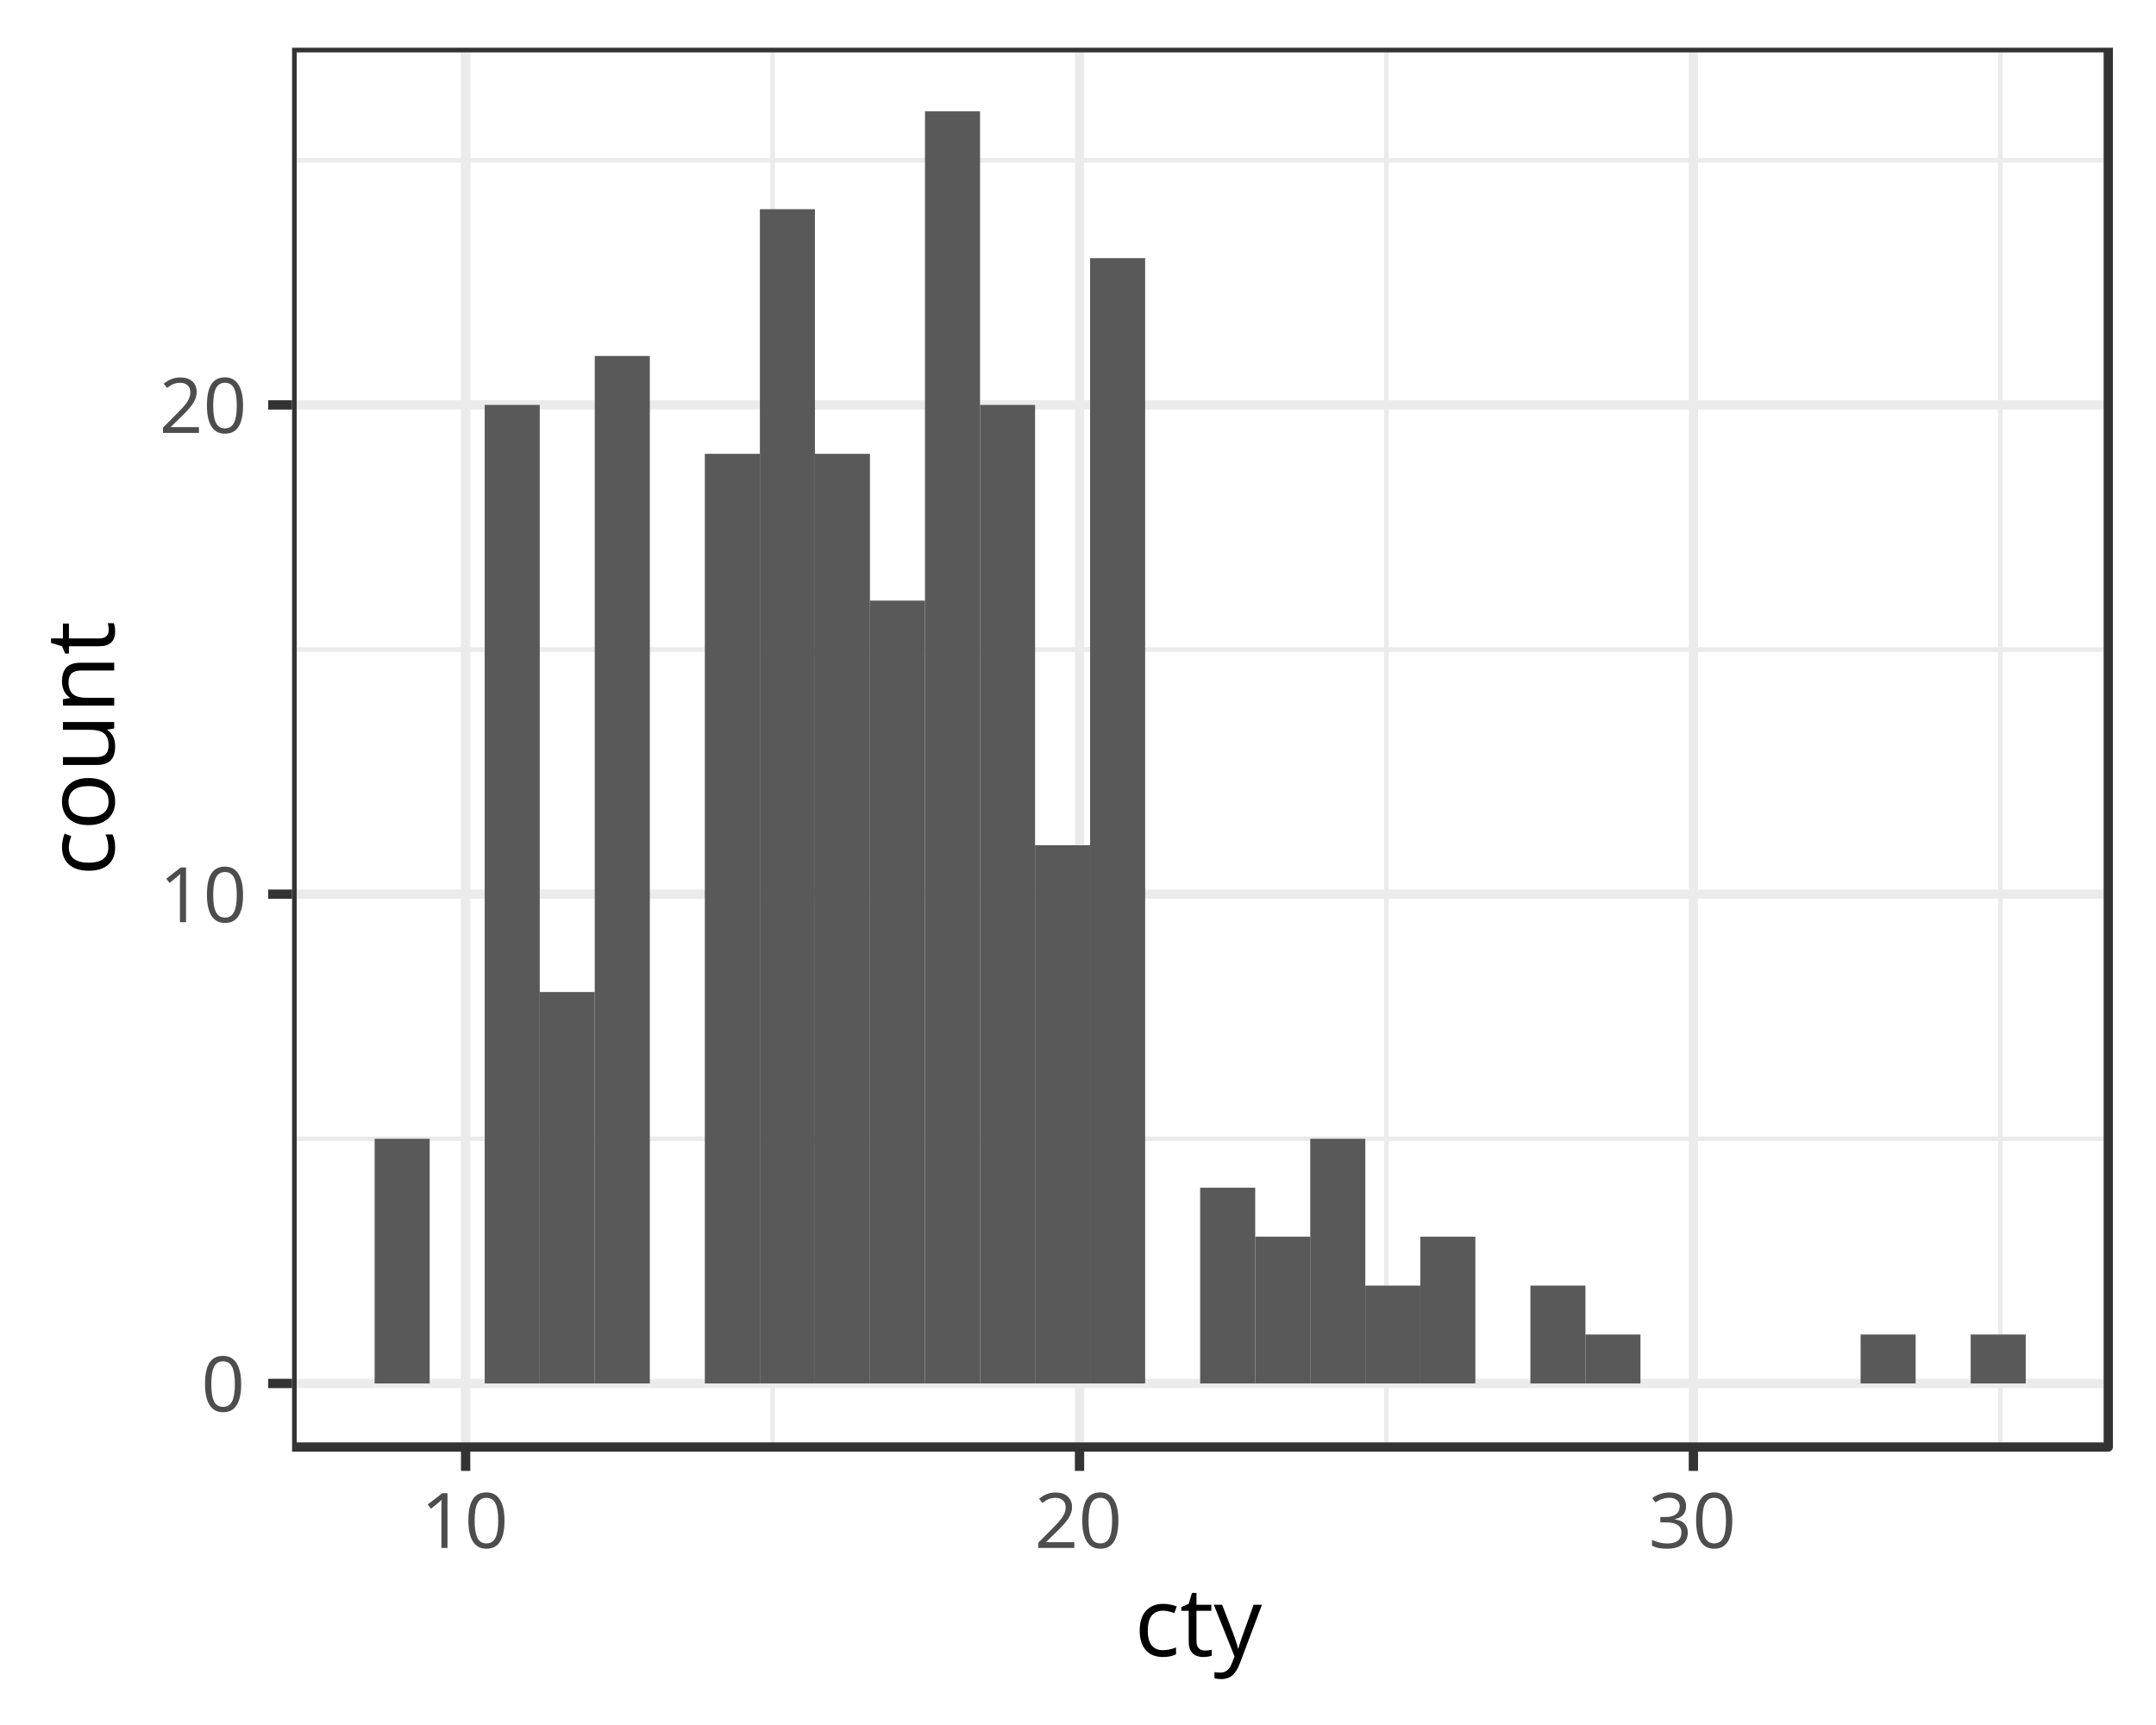
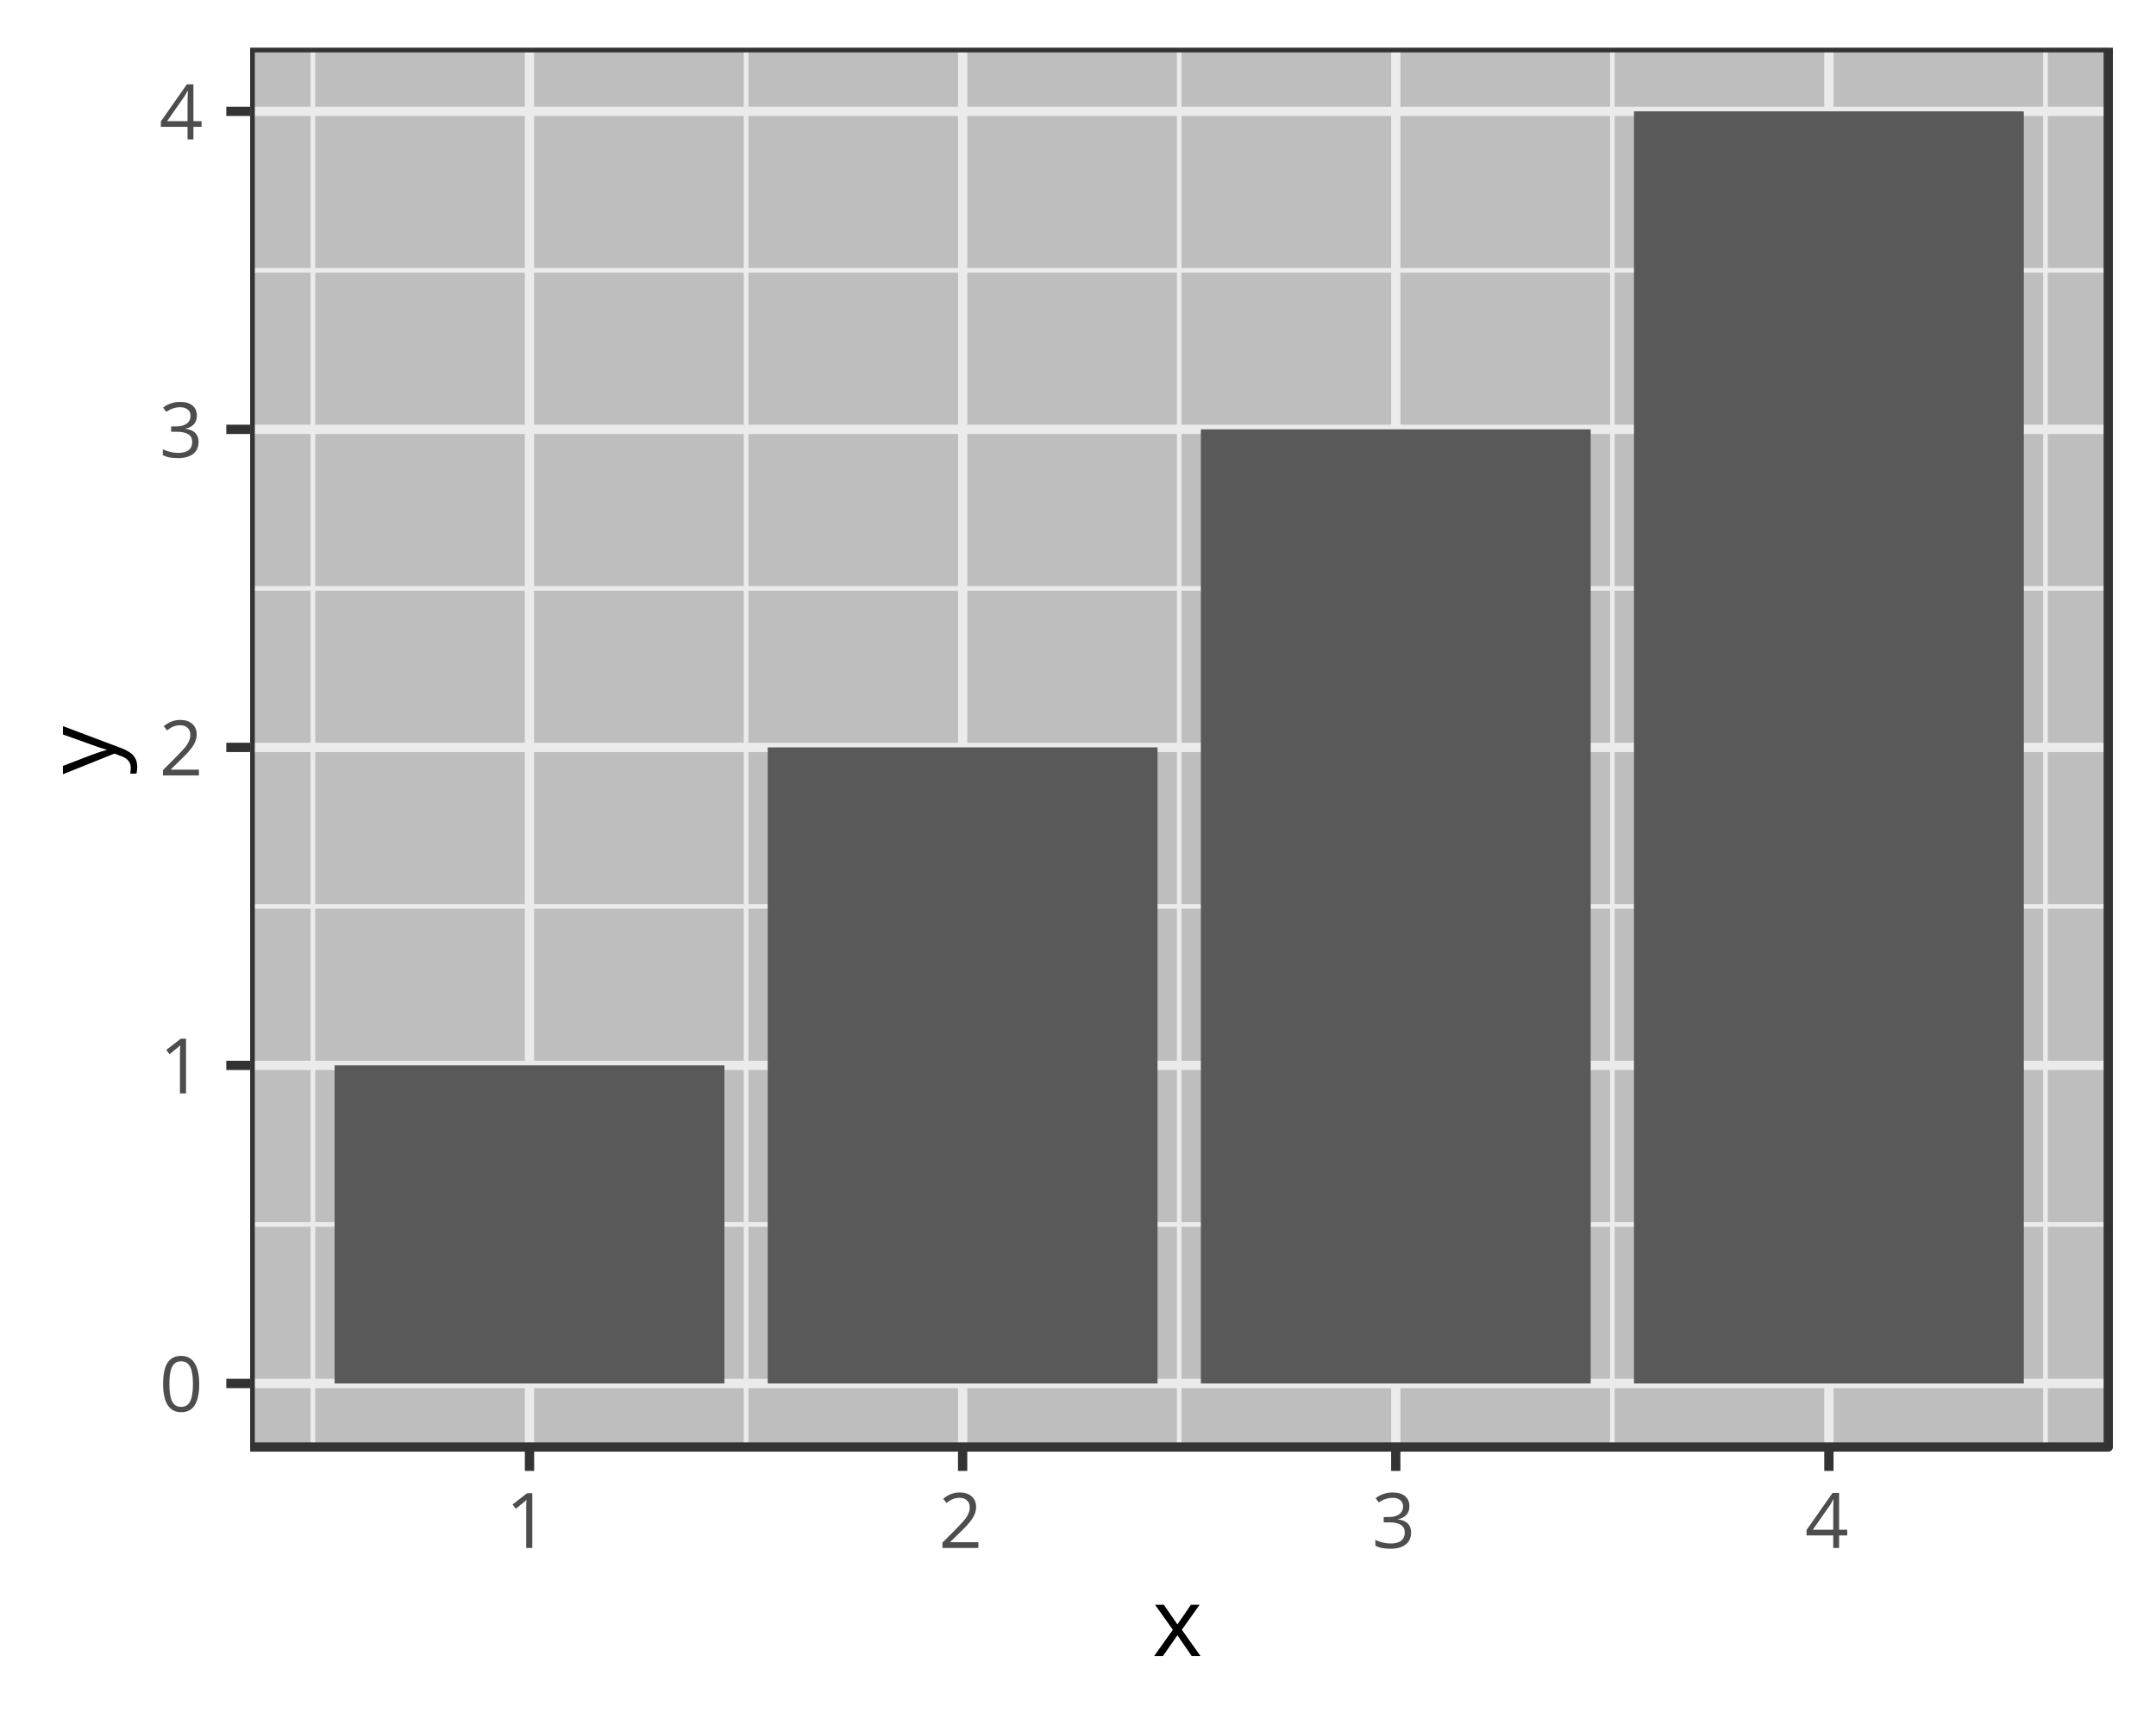
<svg xmlns="http://www.w3.org/2000/svg" xmlns:xlink="http://www.w3.org/1999/xlink" width="360pt" height="288pt" viewBox="0 0 360 288" version="1.1">
  <defs>
    <g>
      <symbol overflow="visible" id="glyph0-0">
        <path style="stroke:none;" d="M 1.203 -9.141 L 6.453 -9.141 L 6.453 0 L 1.203 0 Z M 1.859 -0.656 L 5.812 -0.656 L 5.812 -8.484 L 1.859 -8.484 Z M 1.859 -0.656 " />
      </symbol>
      <symbol overflow="visible" id="glyph0-1">
        <path style="stroke:none;" d="M 6.672 -4.578 C 6.672 -3.004 6.422 -1.828 5.922 -1.047 C 5.43 -0.266 4.676 0.125 3.656 0.125 C 2.664 0.125 1.914 -0.27 1.406 -1.062 C 0.895 -1.863 0.641 -3.035 0.641 -4.578 C 0.641 -6.172 0.883 -7.352 1.375 -8.125 C 1.875 -8.895 2.633 -9.281 3.656 -9.281 C 4.645 -9.281 5.395 -8.875 5.906 -8.062 C 6.414 -7.258 6.672 -6.098 6.672 -4.578 Z M 1.688 -4.578 C 1.688 -3.254 1.844 -2.285 2.156 -1.672 C 2.469 -1.066 2.969 -0.766 3.656 -0.766 C 4.344 -0.766 4.844 -1.07 5.156 -1.688 C 5.469 -2.301 5.625 -3.266 5.625 -4.578 C 5.625 -5.891 5.469 -6.848 5.156 -7.453 C 4.844 -8.066 4.344 -8.375 3.656 -8.375 C 2.969 -8.375 2.469 -8.07 2.156 -7.469 C 1.844 -6.875 1.688 -5.91 1.688 -4.578 Z M 1.688 -4.578 " />
      </symbol>
      <symbol overflow="visible" id="glyph0-2">
        <path style="stroke:none;" d="M 4.469 0 L 3.453 0 L 3.453 -6.516 C 3.453 -7.055 3.469 -7.566 3.5 -8.047 C 3.414 -7.961 3.316 -7.867 3.203 -7.766 C 3.098 -7.672 2.602 -7.266 1.719 -6.547 L 1.172 -7.266 L 3.594 -9.141 L 4.469 -9.141 Z M 4.469 0 " />
      </symbol>
      <symbol overflow="visible" id="glyph0-3">
        <path style="stroke:none;" d="M 6.625 0 L 0.625 0 L 0.625 -0.891 L 3.031 -3.312 C 3.758 -4.051 4.238 -4.578 4.469 -4.891 C 4.707 -5.211 4.883 -5.523 5 -5.828 C 5.125 -6.129 5.188 -6.453 5.188 -6.797 C 5.188 -7.273 5.035 -7.656 4.734 -7.938 C 4.441 -8.227 4.031 -8.375 3.5 -8.375 C 3.125 -8.375 2.766 -8.312 2.422 -8.188 C 2.086 -8.062 1.711 -7.836 1.297 -7.516 L 0.75 -8.219 C 1.582 -8.914 2.5 -9.266 3.5 -9.266 C 4.352 -9.266 5.023 -9.047 5.516 -8.609 C 6.004 -8.172 6.25 -7.578 6.25 -6.828 C 6.25 -6.254 6.082 -5.68 5.75 -5.109 C 5.426 -4.547 4.82 -3.832 3.938 -2.969 L 1.938 -1.016 L 1.938 -0.969 L 6.625 -0.969 Z M 6.625 0 " />
      </symbol>
      <symbol overflow="visible" id="glyph0-4">
        <path style="stroke:none;" d="M 6.281 -6.984 C 6.281 -6.398 6.117 -5.922 5.797 -5.547 C 5.473 -5.18 5.008 -4.938 4.406 -4.812 L 4.406 -4.766 C 5.133 -4.672 5.676 -4.438 6.031 -4.062 C 6.383 -3.688 6.562 -3.195 6.562 -2.594 C 6.562 -1.719 6.258 -1.047 5.656 -0.578 C 5.051 -0.109 4.195 0.125 3.094 0.125 C 2.602 0.125 2.156 0.086 1.75 0.016 C 1.352 -0.055 0.969 -0.188 0.594 -0.375 L 0.594 -1.359 C 0.988 -1.16 1.41 -1.008 1.859 -0.906 C 2.305 -0.801 2.727 -0.75 3.125 -0.75 C 4.707 -0.75 5.5 -1.367 5.5 -2.609 C 5.5 -3.723 4.625 -4.281 2.875 -4.281 L 1.984 -4.281 L 1.984 -5.172 L 2.891 -5.172 C 3.609 -5.172 4.176 -5.328 4.594 -5.641 C 5.008 -5.953 5.219 -6.391 5.219 -6.953 C 5.219 -7.391 5.062 -7.734 4.75 -7.984 C 4.445 -8.242 4.031 -8.375 3.5 -8.375 C 3.102 -8.375 2.727 -8.316 2.375 -8.203 C 2.02 -8.098 1.613 -7.898 1.156 -7.609 L 0.641 -8.312 C 1.016 -8.613 1.445 -8.848 1.938 -9.016 C 2.426 -9.18 2.941 -9.266 3.484 -9.266 C 4.367 -9.266 5.055 -9.062 5.547 -8.656 C 6.035 -8.25 6.281 -7.691 6.281 -6.984 Z M 6.281 -6.984 " />
      </symbol>
+       <symbol overflow="visible" id="glyph0-5">
+         <path style="stroke:none;" d="M 7.062 -2.094 L 5.703 -2.094 L 5.703 0 L 4.719 0 L 4.719 -2.094 L 0.266 -2.094 L 0.266 -3 L 4.609 -9.188 L 5.703 -9.188 L 5.703 -3.047 L 7.062 -3.047 Z M 4.719 -3.047 L 4.719 -6.078 C 4.719 -6.672 4.738 -7.344 4.781 -8.094 L 4.719 -8.094 C 4.52 -7.695 4.332 -7.367 4.156 -7.109 L 1.312 -3.047 Z M 4.719 -3.047 " />
+       </symbol>
      <symbol overflow="visible" id="glyph1-0">
        <path style="stroke:none;" d="M 1.516 -11.422 L 8.078 -11.422 L 8.078 0 L 1.516 0 Z M 2.328 -0.812 L 7.266 -0.812 L 7.266 -10.609 L 2.328 -10.609 Z M 2.328 -0.812 " />
      </symbol>
      <symbol overflow="visible" id="glyph1-1">
-         <path style="stroke:none;" d="M 4.797 0.156 C 3.555 0.156 2.598 -0.223 1.922 -0.984 C 1.242 -1.754 0.906 -2.836 0.906 -4.234 C 0.906 -5.66 1.25 -6.766 1.938 -7.547 C 2.625 -8.328 3.609 -8.719 4.891 -8.719 C 5.297 -8.719 5.703 -8.672 6.109 -8.578 C 6.523 -8.492 6.852 -8.395 7.094 -8.281 L 6.688 -7.172 C 6.406 -7.285 6.094 -7.379 5.75 -7.453 C 5.414 -7.535 5.117 -7.578 4.859 -7.578 C 3.117 -7.578 2.25 -6.469 2.25 -4.25 C 2.25 -3.195 2.457 -2.391 2.875 -1.828 C 3.301 -1.266 3.93 -0.984 4.766 -0.984 C 5.484 -0.984 6.219 -1.133 6.969 -1.438 L 6.969 -0.297 C 6.395 0.004 5.672 0.156 4.797 0.156 Z M 4.797 0.156 " />
-       </symbol>
-       <symbol overflow="visible" id="glyph1-2">
-         <path style="stroke:none;" d="M 4.141 -0.922 C 4.367 -0.922 4.586 -0.938 4.797 -0.969 C 5.016 -1 5.188 -1.035 5.312 -1.078 L 5.312 -0.078 C 5.176 -0.004 4.969 0.051 4.688 0.094 C 4.414 0.133 4.172 0.156 3.953 0.156 C 2.297 0.156 1.469 -0.719 1.469 -2.469 L 1.469 -7.562 L 0.25 -7.562 L 0.25 -8.188 L 1.469 -8.719 L 2.016 -10.547 L 2.766 -10.547 L 2.766 -8.562 L 5.25 -8.562 L 5.25 -7.562 L 2.766 -7.562 L 2.766 -2.516 C 2.766 -2.004 2.883 -1.609 3.125 -1.328 C 3.375 -1.055 3.711 -0.922 4.141 -0.922 Z M 4.141 -0.922 " />
-       </symbol>
-       <symbol overflow="visible" id="glyph1-3">
-         <path style="stroke:none;" d="M 0.016 -8.562 L 1.406 -8.562 L 3.281 -3.688 C 3.695 -2.57 3.953 -1.766 4.047 -1.266 L 4.109 -1.266 C 4.18 -1.535 4.32 -1.988 4.531 -2.625 C 4.75 -3.27 5.457 -5.25 6.656 -8.562 L 8.047 -8.562 L 4.375 1.188 C 4.008 2.156 3.582 2.836 3.094 3.234 C 2.602 3.641 2.004 3.844 1.297 3.844 C 0.898 3.844 0.508 3.801 0.125 3.719 L 0.125 2.672 C 0.414 2.734 0.738 2.766 1.094 2.766 C 1.977 2.766 2.613 2.266 3 1.266 L 3.469 0.047 Z M 0.016 -8.562 " />
+         <path style="stroke:none;" d="M 3.438 -4.391 L 0.469 -8.562 L 1.938 -8.562 L 4.203 -5.281 L 6.453 -8.562 L 7.906 -8.562 L 4.938 -4.391 L 8.062 0 L 6.594 0 L 4.203 -3.469 L 1.781 0 L 0.312 0 Z M 3.438 -4.391 " />
      </symbol>
      <symbol overflow="visible" id="glyph2-0">
        <path style="stroke:none;" d="M -11.422 -1.516 L -11.422 -8.078 L 0 -8.078 L 0 -1.516 Z M -0.812 -2.328 L -0.812 -7.266 L -10.609 -7.266 L -10.609 -2.328 Z M -0.812 -2.328 " />
      </symbol>
      <symbol overflow="visible" id="glyph2-1">
-         <path style="stroke:none;" d="M 0.156 -4.797 C 0.156 -3.555 -0.223 -2.598 -0.984 -1.922 C -1.754 -1.242 -2.836 -0.906 -4.234 -0.906 C -5.66 -0.906 -6.766 -1.25 -7.547 -1.938 C -8.328 -2.625 -8.719 -3.609 -8.719 -4.891 C -8.719 -5.297 -8.672 -5.703 -8.578 -6.109 C -8.492 -6.523 -8.395 -6.852 -8.281 -7.094 L -7.172 -6.688 C -7.285 -6.406 -7.379 -6.094 -7.453 -5.75 C -7.535 -5.414 -7.578 -5.117 -7.578 -4.859 C -7.578 -3.117 -6.469 -2.25 -4.25 -2.25 C -3.195 -2.25 -2.391 -2.457 -1.828 -2.875 C -1.266 -3.301 -0.984 -3.93 -0.984 -4.766 C -0.984 -5.484 -1.133 -6.219 -1.438 -6.969 L -0.297 -6.969 C 0.004 -6.395 0.156 -5.672 0.156 -4.797 Z M 0.156 -4.797 " />
-       </symbol>
-       <symbol overflow="visible" id="glyph2-2">
-         <path style="stroke:none;" d="M -4.297 -8.766 C -2.898 -8.766 -1.805 -8.41 -1.016 -7.703 C -0.234 -7.004 0.156 -6.035 0.156 -4.797 C 0.156 -4.035 -0.02 -3.359 -0.375 -2.766 C -0.738 -2.172 -1.254 -1.711 -1.922 -1.391 C -2.598 -1.066 -3.391 -0.906 -4.297 -0.906 C -5.691 -0.906 -6.773 -1.254 -7.547 -1.953 C -8.328 -2.648 -8.719 -3.617 -8.719 -4.859 C -8.719 -6.055 -8.316 -7.004 -7.516 -7.703 C -6.723 -8.41 -5.648 -8.766 -4.297 -8.766 Z M -4.297 -2.25 C -3.203 -2.25 -2.367 -2.469 -1.797 -2.906 C -1.223 -3.344 -0.938 -3.984 -0.938 -4.828 C -0.938 -5.68 -1.219 -6.328 -1.781 -6.766 C -2.352 -7.203 -3.191 -7.422 -4.297 -7.422 C -5.379 -7.422 -6.203 -7.203 -6.766 -6.766 C -7.336 -6.328 -7.625 -5.676 -7.625 -4.812 C -7.625 -3.969 -7.344 -3.328 -6.781 -2.891 C -6.227 -2.461 -5.398 -2.25 -4.297 -2.25 Z M -4.297 -2.25 " />
-       </symbol>
-       <symbol overflow="visible" id="glyph2-3">
-         <path style="stroke:none;" d="M -8.562 -2.594 L -3.016 -2.594 C -2.316 -2.594 -1.797 -2.75 -1.453 -3.062 C -1.109 -3.383 -0.938 -3.883 -0.938 -4.562 C -0.938 -5.457 -1.18 -6.113 -1.672 -6.531 C -2.16 -6.945 -2.957 -7.156 -4.062 -7.156 L -8.562 -7.156 L -8.562 -8.453 L 0 -8.453 L 0 -7.375 L -1.156 -7.188 L -1.156 -7.125 C -0.727 -6.852 -0.398 -6.484 -0.172 -6.016 C 0.047 -5.547 0.156 -5.008 0.156 -4.406 C 0.156 -3.363 -0.086 -2.582 -0.578 -2.062 C -1.078 -1.539 -1.875 -1.281 -2.969 -1.281 L -8.562 -1.281 Z M -8.562 -2.594 " />
-       </symbol>
-       <symbol overflow="visible" id="glyph2-4">
-         <path style="stroke:none;" d="M 0 -7.234 L -5.547 -7.234 C -6.242 -7.234 -6.766 -7.07 -7.109 -6.75 C -7.453 -6.438 -7.625 -5.941 -7.625 -5.266 C -7.625 -4.367 -7.379 -3.711 -6.891 -3.297 C -6.41 -2.879 -5.613 -2.672 -4.5 -2.672 L 0 -2.672 L 0 -1.375 L -8.562 -1.375 L -8.562 -2.438 L -7.391 -2.641 L -7.391 -2.703 C -7.816 -2.973 -8.145 -3.348 -8.375 -3.828 C -8.602 -4.305 -8.719 -4.836 -8.719 -5.422 C -8.719 -6.453 -8.469 -7.227 -7.969 -7.75 C -7.477 -8.27 -6.688 -8.531 -5.594 -8.531 L 0 -8.531 Z M 0 -7.234 " />
-       </symbol>
-       <symbol overflow="visible" id="glyph2-5">
-         <path style="stroke:none;" d="M -0.922 -4.141 C -0.922 -4.367 -0.938 -4.586 -0.969 -4.797 C -1 -5.016 -1.035 -5.188 -1.078 -5.312 L -0.078 -5.312 C -0.004 -5.176 0.051 -4.969 0.094 -4.688 C 0.133 -4.414 0.156 -4.172 0.156 -3.953 C 0.156 -2.297 -0.719 -1.469 -2.469 -1.469 L -7.562 -1.469 L -7.562 -0.25 L -8.188 -0.25 L -8.719 -1.469 L -10.547 -2.016 L -10.547 -2.766 L -8.562 -2.766 L -8.562 -5.25 L -7.562 -5.25 L -7.562 -2.766 L -2.516 -2.766 C -2.004 -2.766 -1.609 -2.883 -1.328 -3.125 C -1.055 -3.375 -0.922 -3.711 -0.922 -4.141 Z M -0.922 -4.141 " />
+         <path style="stroke:none;" d="M -8.562 -0.016 L -8.562 -1.406 L -3.688 -3.281 C -2.57 -3.695 -1.766 -3.953 -1.266 -4.047 L -1.266 -4.109 C -1.535 -4.18 -1.988 -4.32 -2.625 -4.531 C -3.27 -4.75 -5.25 -5.457 -8.562 -6.656 L -8.562 -8.047 L 1.188 -4.375 C 2.156 -4.008 2.836 -3.582 3.234 -3.094 C 3.641 -2.602 3.844 -2.004 3.844 -1.297 C 3.844 -0.898 3.801 -0.508 3.719 -0.125 L 2.672 -0.125 C 2.734 -0.414 2.766 -0.738 2.766 -1.094 C 2.766 -1.977 2.266 -2.613 1.266 -3 L 0.047 -3.469 Z M -8.562 -0.016 " />
      </symbol>
    </g>
    <clipPath id="clip1">
-       <path d="M 48.77 7.969 L 353 7.969 L 353 242 L 48.77 242 Z M 48.77 7.969 " />
+       <path d="M 41.77 7.969 L 353 7.969 L 353 242 L 41.77 242 Z M 41.77 7.969 " />
    </clipPath>
    <clipPath id="clip2">
-       <path d="M 48.77 189 L 353 189 L 353 191 L 48.77 191 Z M 48.77 189 " />
+       <path d="M 41.77 204 L 353 204 L 353 205 L 41.77 205 Z M 41.77 204 " />
    </clipPath>
    <clipPath id="clip3">
-       <path d="M 48.77 108 L 353 108 L 353 109 L 48.77 109 Z M 48.77 108 " />
+       <path d="M 41.77 150 L 353 150 L 353 152 L 41.77 152 Z M 41.77 150 " />
    </clipPath>
    <clipPath id="clip4">
-       <path d="M 48.77 26 L 353 26 L 353 28 L 48.77 28 Z M 48.77 26 " />
+       <path d="M 41.77 97 L 353 97 L 353 99 L 41.77 99 Z M 41.77 97 " />
    </clipPath>
    <clipPath id="clip5">
-       <path d="M 128 7.969 L 130 7.969 L 130 242 L 128 242 Z M 128 7.969 " />
+       <path d="M 41.77 44 L 353 44 L 353 46 L 41.77 46 Z M 41.77 44 " />
    </clipPath>
    <clipPath id="clip6">
-       <path d="M 231 7.969 L 232 7.969 L 232 242 L 231 242 Z M 231 7.969 " />
+       <path d="M 51 7.969 L 53 7.969 L 53 242 L 51 242 Z M 51 7.969 " />
    </clipPath>
    <clipPath id="clip7">
-       <path d="M 333 7.969 L 335 7.969 L 335 242 L 333 242 Z M 333 7.969 " />
+       <path d="M 124 7.969 L 125 7.969 L 125 242 L 124 242 Z M 124 7.969 " />
    </clipPath>
    <clipPath id="clip8">
-       <path d="M 48.77 230 L 353 230 L 353 232 L 48.77 232 Z M 48.77 230 " />
+       <path d="M 196 7.969 L 198 7.969 L 198 242 L 196 242 Z M 196 7.969 " />
    </clipPath>
    <clipPath id="clip9">
-       <path d="M 48.77 148 L 353 148 L 353 151 L 48.77 151 Z M 48.77 148 " />
+       <path d="M 268 7.969 L 270 7.969 L 270 242 L 268 242 Z M 268 7.969 " />
    </clipPath>
    <clipPath id="clip10">
-       <path d="M 48.77 66 L 353 66 L 353 69 L 48.77 69 Z M 48.77 66 " />
+       <path d="M 341 7.969 L 342 7.969 L 342 242 L 341 242 Z M 341 7.969 " />
    </clipPath>
    <clipPath id="clip11">
-       <path d="M 76 7.969 L 79 7.969 L 79 242.59 L 76 242.59 Z M 76 7.969 " />
+       <path d="M 41.77 230 L 353 230 L 353 232 L 41.77 232 Z M 41.77 230 " />
    </clipPath>
    <clipPath id="clip12">
-       <path d="M 179 7.969 L 182 7.969 L 182 242.59 L 179 242.59 Z M 179 7.969 " />
+       <path d="M 41.77 177 L 353 177 L 353 179 L 41.77 179 Z M 41.77 177 " />
    </clipPath>
    <clipPath id="clip13">
-       <path d="M 281 7.969 L 284 7.969 L 284 242.59 L 281 242.59 Z M 281 7.969 " />
+       <path d="M 41.77 124 L 353 124 L 353 126 L 41.77 126 Z M 41.77 124 " />
    </clipPath>
    <clipPath id="clip14">
-       <path d="M 48.77 7.969 L 353 7.969 L 353 242.59 L 48.77 242.59 Z M 48.77 7.969 " />
+       <path d="M 41.77 70 L 353 70 L 353 73 L 41.77 73 Z M 41.77 70 " />
+     </clipPath>
+     <clipPath id="clip15">
+       <path d="M 41.77 17 L 353 17 L 353 20 L 41.77 20 Z M 41.77 17 " />
+     </clipPath>
+     <clipPath id="clip16">
+       <path d="M 87 7.969 L 90 7.969 L 90 242.59 L 87 242.59 Z M 87 7.969 " />
+     </clipPath>
+     <clipPath id="clip17">
+       <path d="M 159 7.969 L 162 7.969 L 162 242.59 L 159 242.59 Z M 159 7.969 " />
+     </clipPath>
+     <clipPath id="clip18">
+       <path d="M 232 7.969 L 234 7.969 L 234 242.59 L 232 242.59 Z M 232 7.969 " />
+     </clipPath>
+     <clipPath id="clip19">
+       <path d="M 304 7.969 L 307 7.969 L 307 242.59 L 304 242.59 Z M 304 7.969 " />
+     </clipPath>
+     <clipPath id="clip20">
+       <path d="M 41.77 7.969 L 353 7.969 L 353 242.59 L 41.77 242.59 Z M 41.77 7.969 " />
    </clipPath>
  </defs>
-   <g id="surface1018">
+   <g id="surface322">
    <rect x="0" y="0" width="360" height="288" style="fill:rgb(100%,100%,100%);fill-opacity:1;stroke:none;" />
    <rect x="0" y="0" width="360" height="288" style="fill:rgb(100%,100%,100%);fill-opacity:1;stroke:none;" />
    <path style="fill:none;stroke-width:1.552;stroke-linecap:round;stroke-linejoin:round;stroke:rgb(100%,100%,100%);stroke-opacity:1;stroke-miterlimit:10;" d="M 0 288 L 360 288 L 360 0 L 0 0 Z M 0 288 " />
    <g clip-path="url(#clip1)" clip-rule="nonzero">
-       <path style=" stroke:none;fill-rule:nonzero;fill:rgb(100%,100%,100%);fill-opacity:1;" d="M 48.77 241.59 L 352.031 241.59 L 352.031 7.969 L 48.77 7.969 Z M 48.77 241.59 " />
+       <path style=" stroke:none;fill-rule:nonzero;fill:rgb(74.51%,74.51%,74.51%);fill-opacity:1;" d="M 41.77 241.59 L 352.031 241.59 L 352.031 7.969 L 41.77 7.969 Z M 41.77 241.59 " />
    </g>
    <g clip-path="url(#clip2)" clip-rule="nonzero">
-       <path style="fill:none;stroke-width:0.776;stroke-linecap:butt;stroke-linejoin:round;stroke:rgb(92.157%,92.157%,92.157%);stroke-opacity:1;stroke-miterlimit:10;" d="M 48.77 190.129 L 352.031 190.129 " />
+       <path style="fill:none;stroke-width:0.776;stroke-linecap:butt;stroke-linejoin:round;stroke:rgb(92.157%,92.157%,92.157%);stroke-opacity:1;stroke-miterlimit:10;" d="M 41.77 204.426 L 352.031 204.426 " />
    </g>
    <g clip-path="url(#clip3)" clip-rule="nonzero">
-       <path style="fill:none;stroke-width:0.776;stroke-linecap:butt;stroke-linejoin:round;stroke:rgb(92.157%,92.157%,92.157%);stroke-opacity:1;stroke-miterlimit:10;" d="M 48.77 108.445 L 352.031 108.445 " />
+       <path style="fill:none;stroke-width:0.776;stroke-linecap:butt;stroke-linejoin:round;stroke:rgb(92.157%,92.157%,92.157%);stroke-opacity:1;stroke-miterlimit:10;" d="M 41.77 151.328 L 352.031 151.328 " />
    </g>
    <g clip-path="url(#clip4)" clip-rule="nonzero">
-       <path style="fill:none;stroke-width:0.776;stroke-linecap:butt;stroke-linejoin:round;stroke:rgb(92.157%,92.157%,92.157%);stroke-opacity:1;stroke-miterlimit:10;" d="M 48.77 26.758 L 352.031 26.758 " />
+       <path style="fill:none;stroke-width:0.776;stroke-linecap:butt;stroke-linejoin:round;stroke:rgb(92.157%,92.157%,92.157%);stroke-opacity:1;stroke-miterlimit:10;" d="M 41.77 98.234 L 352.031 98.234 " />
    </g>
    <g clip-path="url(#clip5)" clip-rule="nonzero">
-       <path style="fill:none;stroke-width:0.776;stroke-linecap:butt;stroke-linejoin:round;stroke:rgb(92.157%,92.157%,92.157%);stroke-opacity:1;stroke-miterlimit:10;" d="M 129 241.59 L 129 7.969 " />
+       <path style="fill:none;stroke-width:0.776;stroke-linecap:butt;stroke-linejoin:round;stroke:rgb(92.157%,92.157%,92.157%);stroke-opacity:1;stroke-miterlimit:10;" d="M 41.77 45.137 L 352.031 45.137 " />
    </g>
    <g clip-path="url(#clip6)" clip-rule="nonzero">
-       <path style="fill:none;stroke-width:0.776;stroke-linecap:butt;stroke-linejoin:round;stroke:rgb(92.157%,92.157%,92.157%);stroke-opacity:1;stroke-miterlimit:10;" d="M 231.504 241.59 L 231.504 7.969 " />
+       <path style="fill:none;stroke-width:0.776;stroke-linecap:butt;stroke-linejoin:round;stroke:rgb(92.157%,92.157%,92.157%);stroke-opacity:1;stroke-miterlimit:10;" d="M 52.254 241.59 L 52.254 7.969 " />
    </g>
    <g clip-path="url(#clip7)" clip-rule="nonzero">
-       <path style="fill:none;stroke-width:0.776;stroke-linecap:butt;stroke-linejoin:round;stroke:rgb(92.157%,92.157%,92.157%);stroke-opacity:1;stroke-miterlimit:10;" d="M 334.004 241.59 L 334.004 7.969 " />
+       <path style="fill:none;stroke-width:0.776;stroke-linecap:butt;stroke-linejoin:round;stroke:rgb(92.157%,92.157%,92.157%);stroke-opacity:1;stroke-miterlimit:10;" d="M 124.578 241.59 L 124.578 7.969 " />
    </g>
    <g clip-path="url(#clip8)" clip-rule="nonzero">
-       <path style="fill:none;stroke-width:1.552;stroke-linecap:butt;stroke-linejoin:round;stroke:rgb(92.157%,92.157%,92.157%);stroke-opacity:1;stroke-miterlimit:10;" d="M 48.77 230.973 L 352.031 230.973 " />
+       <path style="fill:none;stroke-width:0.776;stroke-linecap:butt;stroke-linejoin:round;stroke:rgb(92.157%,92.157%,92.157%);stroke-opacity:1;stroke-miterlimit:10;" d="M 196.898 241.59 L 196.898 7.969 " />
    </g>
    <g clip-path="url(#clip9)" clip-rule="nonzero">
-       <path style="fill:none;stroke-width:1.552;stroke-linecap:butt;stroke-linejoin:round;stroke:rgb(92.157%,92.157%,92.157%);stroke-opacity:1;stroke-miterlimit:10;" d="M 48.77 149.285 L 352.031 149.285 " />
+       <path style="fill:none;stroke-width:0.776;stroke-linecap:butt;stroke-linejoin:round;stroke:rgb(92.157%,92.157%,92.157%);stroke-opacity:1;stroke-miterlimit:10;" d="M 269.223 241.59 L 269.223 7.969 " />
    </g>
    <g clip-path="url(#clip10)" clip-rule="nonzero">
-       <path style="fill:none;stroke-width:1.552;stroke-linecap:butt;stroke-linejoin:round;stroke:rgb(92.157%,92.157%,92.157%);stroke-opacity:1;stroke-miterlimit:10;" d="M 48.77 67.602 L 352.031 67.602 " />
+       <path style="fill:none;stroke-width:0.776;stroke-linecap:butt;stroke-linejoin:round;stroke:rgb(92.157%,92.157%,92.157%);stroke-opacity:1;stroke-miterlimit:10;" d="M 341.543 241.59 L 341.543 7.969 " />
    </g>
    <g clip-path="url(#clip11)" clip-rule="nonzero">
-       <path style="fill:none;stroke-width:1.552;stroke-linecap:butt;stroke-linejoin:round;stroke:rgb(92.157%,92.157%,92.157%);stroke-opacity:1;stroke-miterlimit:10;" d="M 77.75 241.59 L 77.75 7.969 " />
+       <path style="fill:none;stroke-width:1.552;stroke-linecap:butt;stroke-linejoin:round;stroke:rgb(92.157%,92.157%,92.157%);stroke-opacity:1;stroke-miterlimit:10;" d="M 41.77 230.973 L 352.031 230.973 " />
    </g>
    <g clip-path="url(#clip12)" clip-rule="nonzero">
-       <path style="fill:none;stroke-width:1.552;stroke-linecap:butt;stroke-linejoin:round;stroke:rgb(92.157%,92.157%,92.157%);stroke-opacity:1;stroke-miterlimit:10;" d="M 180.254 241.59 L 180.254 7.969 " />
+       <path style="fill:none;stroke-width:1.552;stroke-linecap:butt;stroke-linejoin:round;stroke:rgb(92.157%,92.157%,92.157%);stroke-opacity:1;stroke-miterlimit:10;" d="M 41.77 177.875 L 352.031 177.875 " />
    </g>
    <g clip-path="url(#clip13)" clip-rule="nonzero">
-       <path style="fill:none;stroke-width:1.552;stroke-linecap:butt;stroke-linejoin:round;stroke:rgb(92.157%,92.157%,92.157%);stroke-opacity:1;stroke-miterlimit:10;" d="M 282.754 241.59 L 282.754 7.969 " />
-     </g>
-     <path style=" stroke:none;fill-rule:nonzero;fill:rgb(34.902%,34.902%,34.902%);fill-opacity:1;" d="M 62.555 230.973 L 71.746 230.973 L 71.746 190.129 L 62.555 190.129 Z M 62.555 230.973 " />
-     <path style=" stroke:none;fill-rule:nonzero;fill:rgb(34.902%,34.902%,34.902%);fill-opacity:1;" d="M 80.934 230.973 L 90.125 230.973 L 90.125 67.602 L 80.934 67.602 Z M 80.934 230.973 " />
-     <path style=" stroke:none;fill-rule:nonzero;fill:rgb(34.902%,34.902%,34.902%);fill-opacity:1;" d="M 90.121 230.973 L 99.312 230.973 L 99.312 165.625 L 90.121 165.625 Z M 90.121 230.973 " />
-     <path style=" stroke:none;fill-rule:nonzero;fill:rgb(34.902%,34.902%,34.902%);fill-opacity:1;" d="M 99.312 230.973 L 108.504 230.973 L 108.504 59.434 L 99.312 59.434 Z M 99.312 230.973 " />
-     <path style=" stroke:none;fill-rule:nonzero;fill:rgb(34.902%,34.902%,34.902%);fill-opacity:1;" d="M 117.691 230.973 L 126.883 230.973 L 126.883 75.77 L 117.691 75.77 Z M 117.691 230.973 " />
-     <path style=" stroke:none;fill-rule:nonzero;fill:rgb(34.902%,34.902%,34.902%);fill-opacity:1;" d="M 126.883 230.973 L 136.074 230.973 L 136.074 34.926 L 126.883 34.926 Z M 126.883 230.973 " />
-     <path style=" stroke:none;fill-rule:nonzero;fill:rgb(34.902%,34.902%,34.902%);fill-opacity:1;" d="M 136.07 230.973 L 145.262 230.973 L 145.262 75.77 L 136.07 75.77 Z M 136.07 230.973 " />
-     <path style=" stroke:none;fill-rule:nonzero;fill:rgb(34.902%,34.902%,34.902%);fill-opacity:1;" d="M 145.262 230.973 L 154.453 230.973 L 154.453 100.273 L 145.262 100.273 Z M 145.262 230.973 " />
-     <path style=" stroke:none;fill-rule:nonzero;fill:rgb(34.902%,34.902%,34.902%);fill-opacity:1;" d="M 154.449 230.973 L 163.641 230.973 L 163.641 18.59 L 154.449 18.59 Z M 154.449 230.973 " />
-     <path style=" stroke:none;fill-rule:nonzero;fill:rgb(34.902%,34.902%,34.902%);fill-opacity:1;" d="M 163.641 230.973 L 172.832 230.973 L 172.832 67.602 L 163.641 67.602 Z M 163.641 230.973 " />
-     <path style=" stroke:none;fill-rule:nonzero;fill:rgb(34.902%,34.902%,34.902%);fill-opacity:1;" d="M 172.828 230.973 L 182.02 230.973 L 182.02 141.117 L 172.828 141.117 Z M 172.828 230.973 " />
-     <path style=" stroke:none;fill-rule:nonzero;fill:rgb(34.902%,34.902%,34.902%);fill-opacity:1;" d="M 182.02 230.973 L 191.211 230.973 L 191.211 43.094 L 182.02 43.094 Z M 182.02 230.973 " />
-     <path style=" stroke:none;fill-rule:nonzero;fill:rgb(34.902%,34.902%,34.902%);fill-opacity:1;" d="M 200.398 230.973 L 209.59 230.973 L 209.59 198.297 L 200.398 198.297 Z M 200.398 230.973 " />
-     <path style=" stroke:none;fill-rule:nonzero;fill:rgb(34.902%,34.902%,34.902%);fill-opacity:1;" d="M 209.59 230.973 L 218.781 230.973 L 218.781 206.469 L 209.59 206.469 Z M 209.59 230.973 " />
-     <path style=" stroke:none;fill-rule:nonzero;fill:rgb(34.902%,34.902%,34.902%);fill-opacity:1;" d="M 218.777 230.973 L 227.969 230.973 L 227.969 190.129 L 218.777 190.129 Z M 218.777 230.973 " />
-     <path style=" stroke:none;fill-rule:nonzero;fill:rgb(34.902%,34.902%,34.902%);fill-opacity:1;" d="M 227.969 230.973 L 237.16 230.973 L 237.16 214.637 L 227.969 214.637 Z M 227.969 230.973 " />
-     <path style=" stroke:none;fill-rule:nonzero;fill:rgb(34.902%,34.902%,34.902%);fill-opacity:1;" d="M 237.156 230.973 L 246.348 230.973 L 246.348 206.469 L 237.156 206.469 Z M 237.156 230.973 " />
-     <path style=" stroke:none;fill-rule:nonzero;fill:rgb(34.902%,34.902%,34.902%);fill-opacity:1;" d="M 255.539 230.973 L 264.73 230.973 L 264.73 214.637 L 255.539 214.637 Z M 255.539 230.973 " />
-     <path style=" stroke:none;fill-rule:nonzero;fill:rgb(34.902%,34.902%,34.902%);fill-opacity:1;" d="M 264.727 230.973 L 273.918 230.973 L 273.918 222.805 L 264.727 222.805 Z M 264.727 230.973 " />
-     <path style=" stroke:none;fill-rule:nonzero;fill:rgb(34.902%,34.902%,34.902%);fill-opacity:1;" d="M 310.676 230.973 L 319.867 230.973 L 319.867 222.805 L 310.676 222.805 Z M 310.676 230.973 " />
-     <path style=" stroke:none;fill-rule:nonzero;fill:rgb(34.902%,34.902%,34.902%);fill-opacity:1;" d="M 329.055 230.973 L 338.246 230.973 L 338.246 222.805 L 329.055 222.805 Z M 329.055 230.973 " />
+       <path style="fill:none;stroke-width:1.552;stroke-linecap:butt;stroke-linejoin:round;stroke:rgb(92.157%,92.157%,92.157%);stroke-opacity:1;stroke-miterlimit:10;" d="M 41.77 124.781 L 352.031 124.781 " />
+     </g>
    <g clip-path="url(#clip14)" clip-rule="nonzero">
-       <path style="fill:none;stroke-width:1.552;stroke-linecap:round;stroke-linejoin:round;stroke:rgb(20%,20%,20%);stroke-opacity:1;stroke-miterlimit:10;" d="M 48.77 241.59 L 352.031 241.59 L 352.031 7.969 L 48.77 7.969 Z M 48.77 241.59 " />
-     </g>
-     <g style="fill:rgb(30.196%,30.196%,30.196%);fill-opacity:1;">
-       <use xlink:href="#glyph0-1" x="33.594" y="235.653" />
-     </g>
-     <g style="fill:rgb(30.196%,30.196%,30.196%);fill-opacity:1;">
-       <use xlink:href="#glyph0-2" x="26.594" y="153.966" />
-       <use xlink:href="#glyph0-1" x="33.912" y="153.966" />
-     </g>
-     <g style="fill:rgb(30.196%,30.196%,30.196%);fill-opacity:1;">
-       <use xlink:href="#glyph0-3" x="26.594" y="72.282" />
-       <use xlink:href="#glyph0-1" x="33.912" y="72.282" />
-     </g>
-     <path style="fill:none;stroke-width:1.552;stroke-linecap:butt;stroke-linejoin:round;stroke:rgb(20%,20%,20%);stroke-opacity:1;stroke-miterlimit:10;" d="M 44.785 230.973 L 48.77 230.973 " />
-     <path style="fill:none;stroke-width:1.552;stroke-linecap:butt;stroke-linejoin:round;stroke:rgb(20%,20%,20%);stroke-opacity:1;stroke-miterlimit:10;" d="M 44.785 149.285 L 48.77 149.285 " />
-     <path style="fill:none;stroke-width:1.552;stroke-linecap:butt;stroke-linejoin:round;stroke:rgb(20%,20%,20%);stroke-opacity:1;stroke-miterlimit:10;" d="M 44.785 67.602 L 48.77 67.602 " />
-     <path style="fill:none;stroke-width:1.552;stroke-linecap:butt;stroke-linejoin:round;stroke:rgb(20%,20%,20%);stroke-opacity:1;stroke-miterlimit:10;" d="M 77.75 245.578 L 77.75 241.59 " />
-     <path style="fill:none;stroke-width:1.552;stroke-linecap:butt;stroke-linejoin:round;stroke:rgb(20%,20%,20%);stroke-opacity:1;stroke-miterlimit:10;" d="M 180.254 245.578 L 180.254 241.59 " />
-     <path style="fill:none;stroke-width:1.552;stroke-linecap:butt;stroke-linejoin:round;stroke:rgb(20%,20%,20%);stroke-opacity:1;stroke-miterlimit:10;" d="M 282.754 245.578 L 282.754 241.59 " />
-     <g style="fill:rgb(30.196%,30.196%,30.196%);fill-opacity:1;">
-       <use xlink:href="#glyph0-2" x="70.25" y="258.446" />
-       <use xlink:href="#glyph0-1" x="77.568" y="258.446" />
-     </g>
-     <g style="fill:rgb(30.196%,30.196%,30.196%);fill-opacity:1;">
-       <use xlink:href="#glyph0-3" x="172.754" y="258.446" />
-       <use xlink:href="#glyph0-1" x="180.072" y="258.446" />
-     </g>
-     <g style="fill:rgb(30.196%,30.196%,30.196%);fill-opacity:1;">
-       <use xlink:href="#glyph0-4" x="275.254" y="258.446" />
-       <use xlink:href="#glyph0-1" x="282.572" y="258.446" />
+       <path style="fill:none;stroke-width:1.552;stroke-linecap:butt;stroke-linejoin:round;stroke:rgb(92.157%,92.157%,92.157%);stroke-opacity:1;stroke-miterlimit:10;" d="M 41.77 71.684 L 352.031 71.684 " />
+     </g>
+     <g clip-path="url(#clip15)" clip-rule="nonzero">
+       <path style="fill:none;stroke-width:1.552;stroke-linecap:butt;stroke-linejoin:round;stroke:rgb(92.157%,92.157%,92.157%);stroke-opacity:1;stroke-miterlimit:10;" d="M 41.77 18.59 L 352.031 18.59 " />
+     </g>
+     <g clip-path="url(#clip16)" clip-rule="nonzero">
+       <path style="fill:none;stroke-width:1.552;stroke-linecap:butt;stroke-linejoin:round;stroke:rgb(92.157%,92.157%,92.157%);stroke-opacity:1;stroke-miterlimit:10;" d="M 88.414 241.59 L 88.414 7.969 " />
+     </g>
+     <g clip-path="url(#clip17)" clip-rule="nonzero">
+       <path style="fill:none;stroke-width:1.552;stroke-linecap:butt;stroke-linejoin:round;stroke:rgb(92.157%,92.157%,92.157%);stroke-opacity:1;stroke-miterlimit:10;" d="M 160.738 241.59 L 160.738 7.969 " />
+     </g>
+     <g clip-path="url(#clip18)" clip-rule="nonzero">
+       <path style="fill:none;stroke-width:1.552;stroke-linecap:butt;stroke-linejoin:round;stroke:rgb(92.157%,92.157%,92.157%);stroke-opacity:1;stroke-miterlimit:10;" d="M 233.059 241.59 L 233.059 7.969 " />
+     </g>
+     <g clip-path="url(#clip19)" clip-rule="nonzero">
+       <path style="fill:none;stroke-width:1.552;stroke-linecap:butt;stroke-linejoin:round;stroke:rgb(92.157%,92.157%,92.157%);stroke-opacity:1;stroke-miterlimit:10;" d="M 305.383 241.59 L 305.383 7.969 " />
+     </g>
+     <path style=" stroke:none;fill-rule:nonzero;fill:rgb(34.902%,34.902%,34.902%);fill-opacity:1;" d="M 55.871 230.973 L 120.961 230.973 L 120.961 177.875 L 55.871 177.875 Z M 55.871 230.973 " />
+     <path style=" stroke:none;fill-rule:nonzero;fill:rgb(34.902%,34.902%,34.902%);fill-opacity:1;" d="M 128.191 230.973 L 193.281 230.973 L 193.281 124.781 L 128.191 124.781 Z M 128.191 230.973 " />
+     <path style=" stroke:none;fill-rule:nonzero;fill:rgb(34.902%,34.902%,34.902%);fill-opacity:1;" d="M 200.516 230.973 L 265.605 230.973 L 265.605 71.684 L 200.516 71.684 Z M 200.516 230.973 " />
+     <path style=" stroke:none;fill-rule:nonzero;fill:rgb(34.902%,34.902%,34.902%);fill-opacity:1;" d="M 272.836 230.973 L 337.926 230.973 L 337.926 18.59 L 272.836 18.59 Z M 272.836 230.973 " />
+     <g clip-path="url(#clip20)" clip-rule="nonzero">
+       <path style="fill:none;stroke-width:1.552;stroke-linecap:round;stroke-linejoin:round;stroke:rgb(20%,20%,20%);stroke-opacity:1;stroke-miterlimit:10;" d="M 41.77 241.59 L 352.031 241.59 L 352.031 7.969 L 41.77 7.969 Z M 41.77 241.59 " />
+     </g>
+     <g style="fill:rgb(30.196%,30.196%,30.196%);fill-opacity:1;">
+       <use xlink:href="#glyph0-1" x="26.594" y="235.653" />
+     </g>
+     <g style="fill:rgb(30.196%,30.196%,30.196%);fill-opacity:1;">
+       <use xlink:href="#glyph0-2" x="26.594" y="182.556" />
+     </g>
+     <g style="fill:rgb(30.196%,30.196%,30.196%);fill-opacity:1;">
+       <use xlink:href="#glyph0-3" x="26.594" y="129.462" />
+     </g>
+     <g style="fill:rgb(30.196%,30.196%,30.196%);fill-opacity:1;">
+       <use xlink:href="#glyph0-4" x="26.594" y="76.364" />
+     </g>
+     <g style="fill:rgb(30.196%,30.196%,30.196%);fill-opacity:1;">
+       <use xlink:href="#glyph0-5" x="26.594" y="23.271" />
+     </g>
+     <path style="fill:none;stroke-width:1.552;stroke-linecap:butt;stroke-linejoin:round;stroke:rgb(20%,20%,20%);stroke-opacity:1;stroke-miterlimit:10;" d="M 37.785 230.973 L 41.77 230.973 " />
+     <path style="fill:none;stroke-width:1.552;stroke-linecap:butt;stroke-linejoin:round;stroke:rgb(20%,20%,20%);stroke-opacity:1;stroke-miterlimit:10;" d="M 37.785 177.875 L 41.77 177.875 " />
+     <path style="fill:none;stroke-width:1.552;stroke-linecap:butt;stroke-linejoin:round;stroke:rgb(20%,20%,20%);stroke-opacity:1;stroke-miterlimit:10;" d="M 37.785 124.781 L 41.77 124.781 " />
+     <path style="fill:none;stroke-width:1.552;stroke-linecap:butt;stroke-linejoin:round;stroke:rgb(20%,20%,20%);stroke-opacity:1;stroke-miterlimit:10;" d="M 37.785 71.684 L 41.77 71.684 " />
+     <path style="fill:none;stroke-width:1.552;stroke-linecap:butt;stroke-linejoin:round;stroke:rgb(20%,20%,20%);stroke-opacity:1;stroke-miterlimit:10;" d="M 37.785 18.59 L 41.77 18.59 " />
+     <path style="fill:none;stroke-width:1.552;stroke-linecap:butt;stroke-linejoin:round;stroke:rgb(20%,20%,20%);stroke-opacity:1;stroke-miterlimit:10;" d="M 88.414 245.578 L 88.414 241.59 " />
+     <path style="fill:none;stroke-width:1.552;stroke-linecap:butt;stroke-linejoin:round;stroke:rgb(20%,20%,20%);stroke-opacity:1;stroke-miterlimit:10;" d="M 160.738 245.578 L 160.738 241.59 " />
+     <path style="fill:none;stroke-width:1.552;stroke-linecap:butt;stroke-linejoin:round;stroke:rgb(20%,20%,20%);stroke-opacity:1;stroke-miterlimit:10;" d="M 233.059 245.578 L 233.059 241.59 " />
+     <path style="fill:none;stroke-width:1.552;stroke-linecap:butt;stroke-linejoin:round;stroke:rgb(20%,20%,20%);stroke-opacity:1;stroke-miterlimit:10;" d="M 305.383 245.578 L 305.383 241.59 " />
+     <g style="fill:rgb(30.196%,30.196%,30.196%);fill-opacity:1;">
+       <use xlink:href="#glyph0-2" x="84.414" y="258.446" />
+     </g>
+     <g style="fill:rgb(30.196%,30.196%,30.196%);fill-opacity:1;">
+       <use xlink:href="#glyph0-3" x="156.738" y="258.446" />
+     </g>
+     <g style="fill:rgb(30.196%,30.196%,30.196%);fill-opacity:1;">
+       <use xlink:href="#glyph0-4" x="229.059" y="258.446" />
+     </g>
+     <g style="fill:rgb(30.196%,30.196%,30.196%);fill-opacity:1;">
+       <use xlink:href="#glyph0-5" x="301.383" y="258.446" />
    </g>
    <g style="fill:rgb(0%,0%,0%);fill-opacity:1;">
-       <use xlink:href="#glyph1-1" x="189.398" y="276.492" />
-       <use xlink:href="#glyph1-2" x="197.016" y="276.492" />
-       <use xlink:href="#glyph1-3" x="202.664" y="276.492" />
+       <use xlink:href="#glyph1-1" x="192.398" y="276.492" />
    </g>
    <g style="fill:rgb(0%,0%,0%);fill-opacity:1;">
-       <use xlink:href="#glyph2-1" x="19.07" y="146.281" />
-       <use xlink:href="#glyph2-2" x="19.07" y="138.664" />
-       <use xlink:href="#glyph2-3" x="19.07" y="129" />
-       <use xlink:href="#glyph2-4" x="19.07" y="119.18" />
-       <use xlink:href="#glyph2-5" x="19.07" y="109.359" />
+       <use xlink:href="#glyph2-1" x="19.07" y="129.281" />
    </g>
  </g>
</svg>
